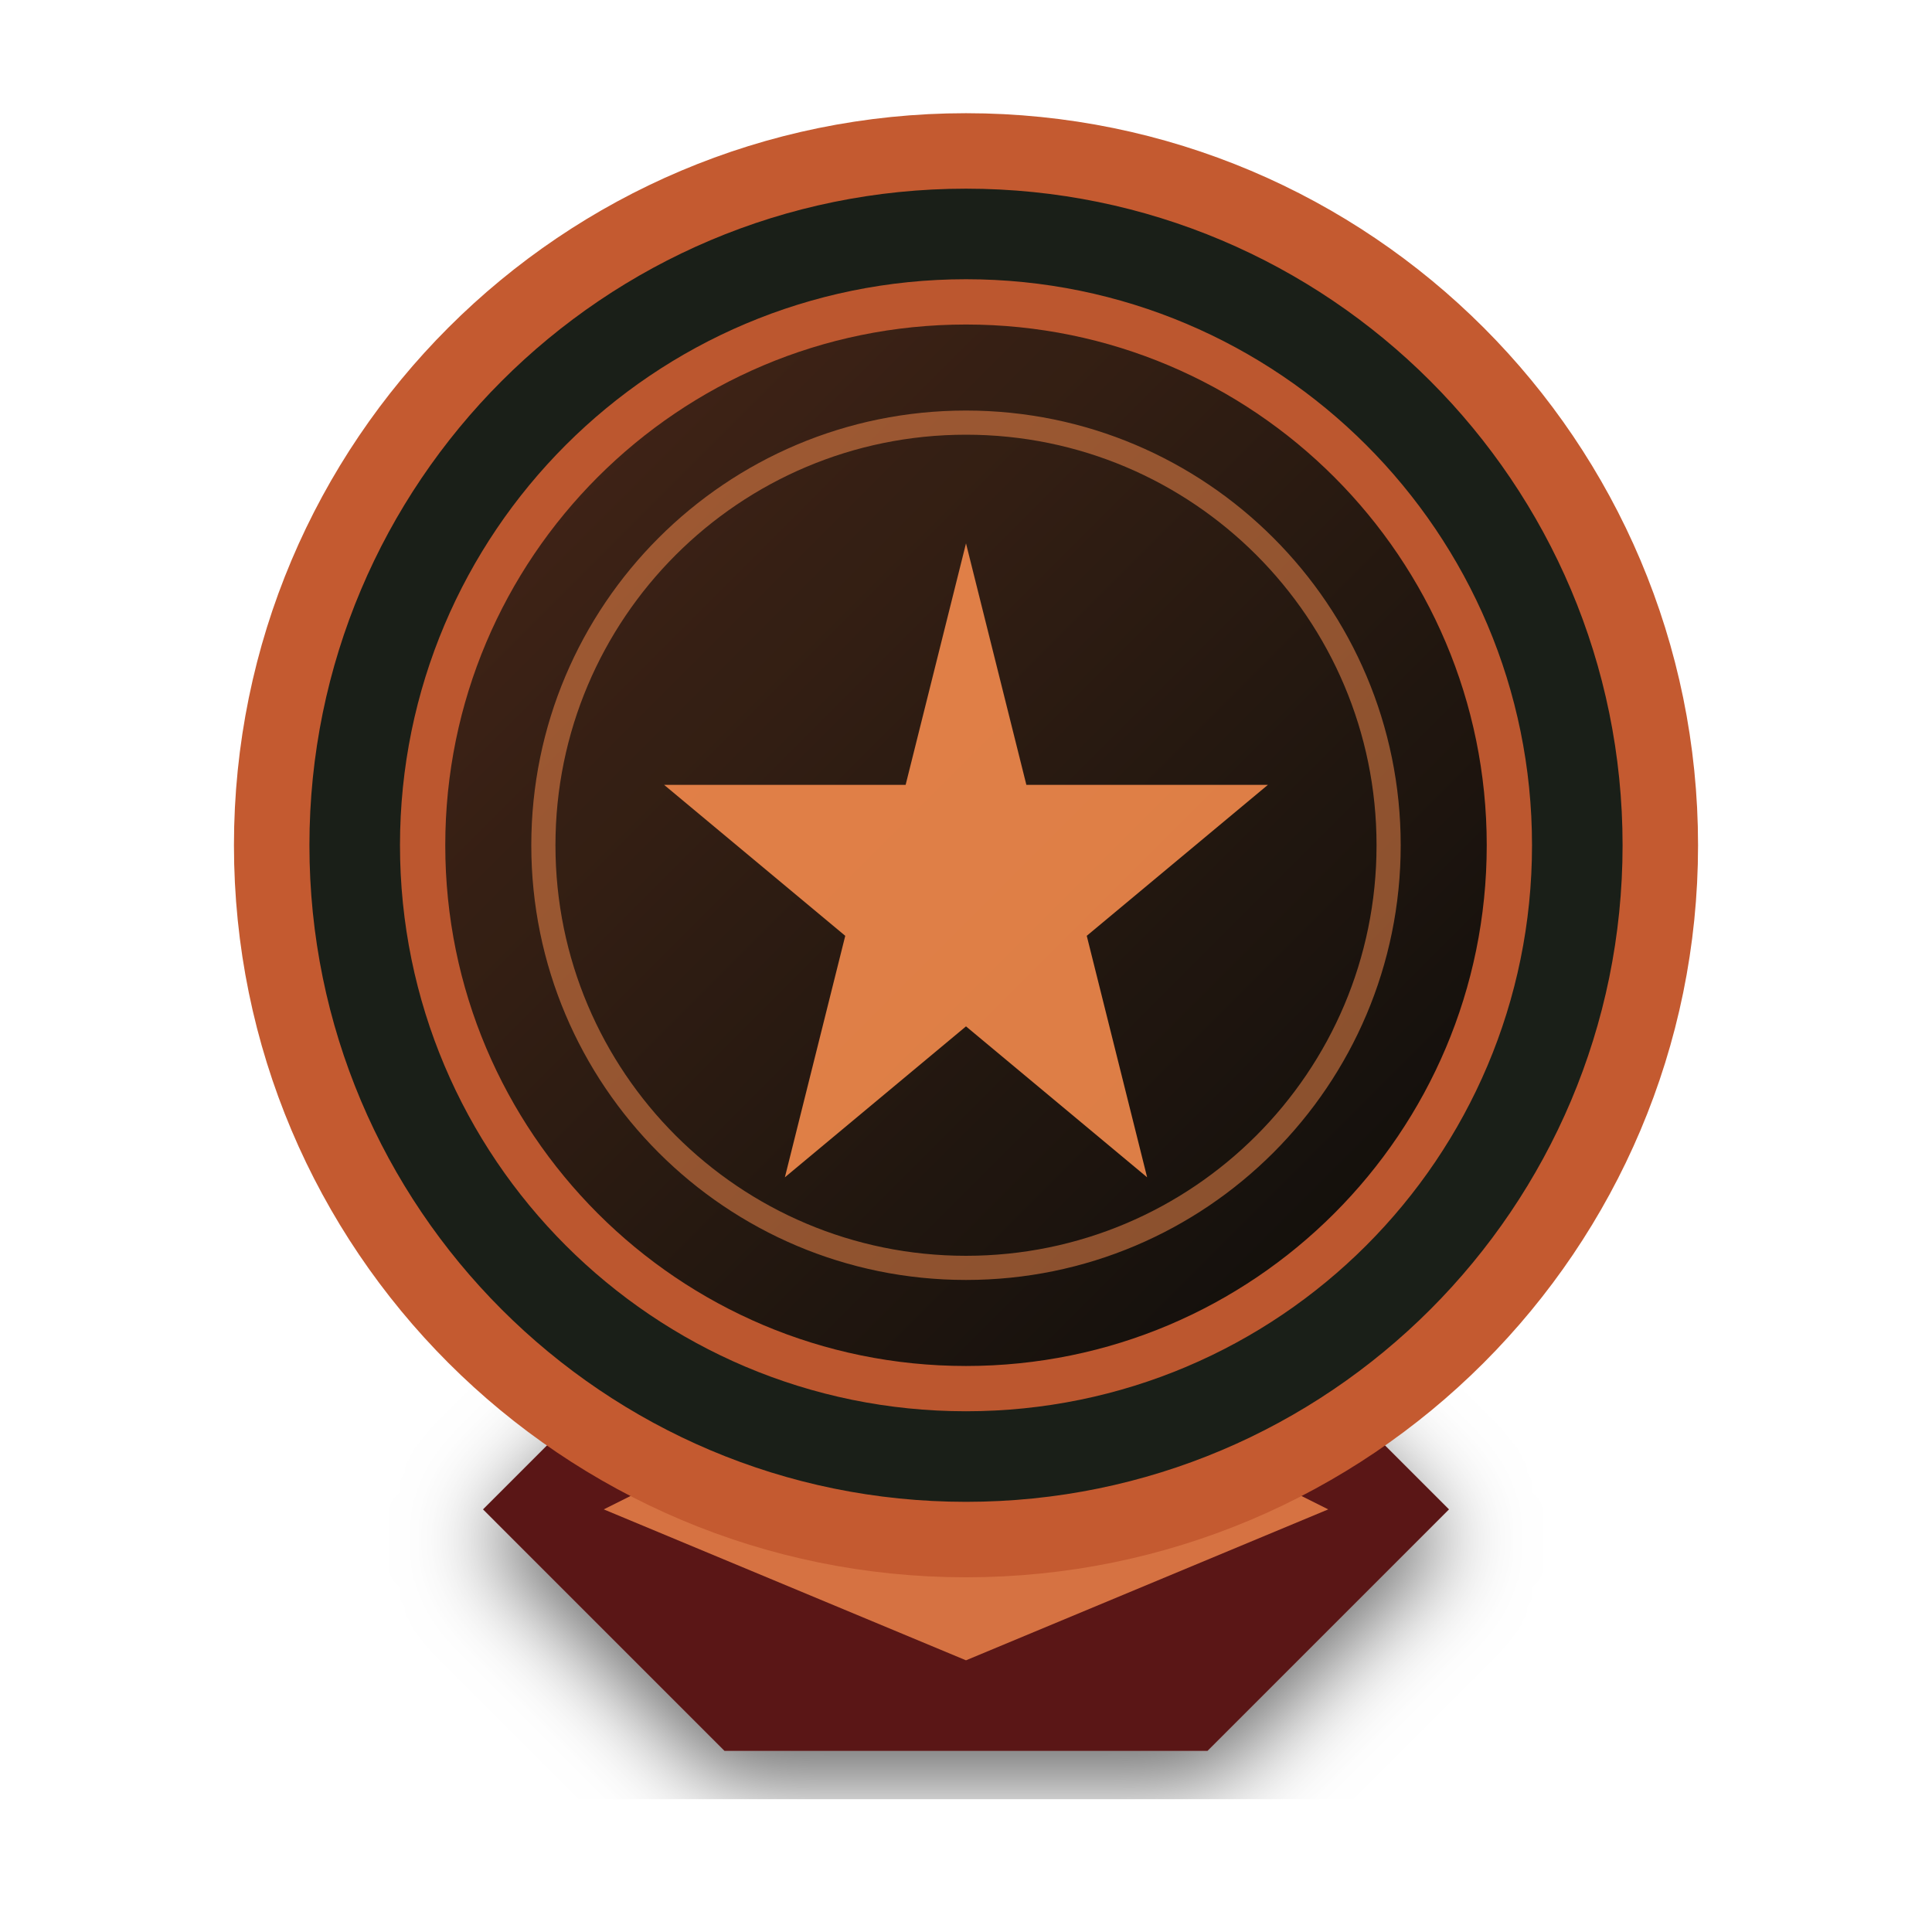
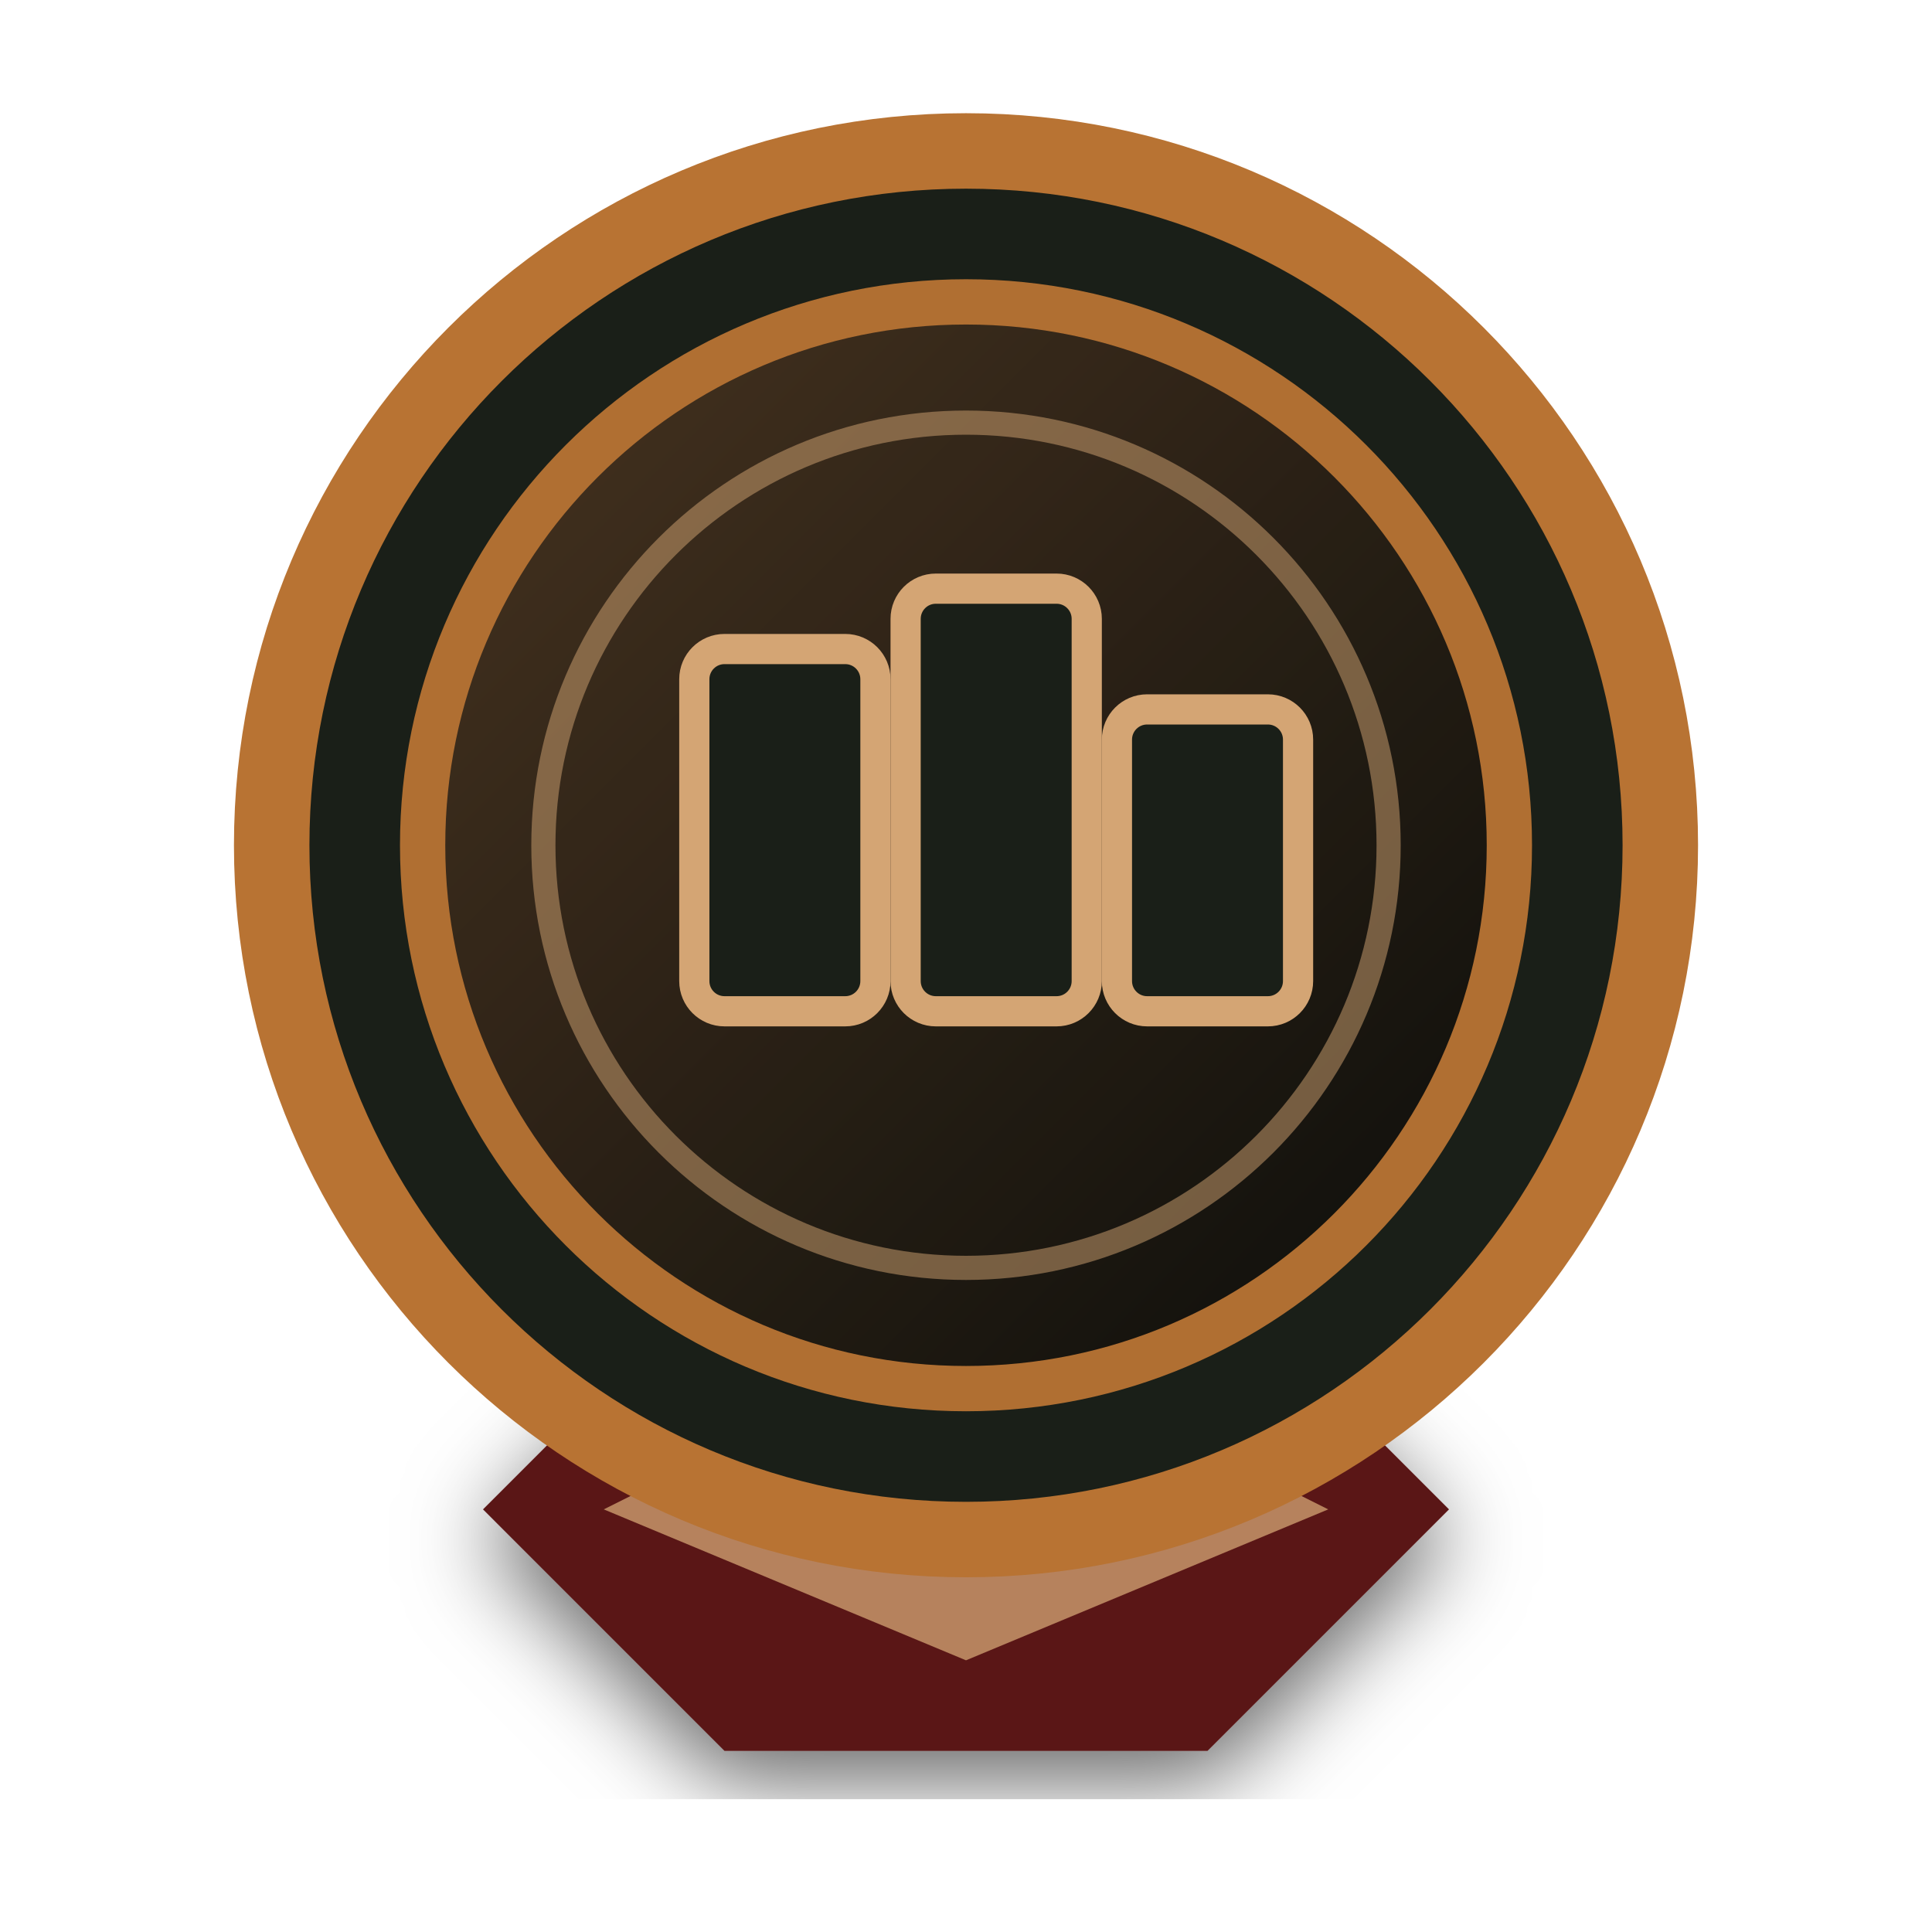
<svg xmlns="http://www.w3.org/2000/svg" viewBox="0 0 64 64" role="img">
  <defs>
-     <linearGradient id="goka50j" x1="0%" y1="0%" x2="100%" y2="100%">
-       <stop offset="0%" stop-color="#4a2818" />
+     <linearGradient id="gbronzebooks" x1="0%" y1="0%" x2="100%" y2="100%">
+       <stop offset="0%" stop-color="#4a3520" />
      <stop offset="100%" stop-color="#0a0c0a" />
    </linearGradient>
-     <filter id="shgoka50j">
+     <filter id="shgbronzebooks">
      <feDropShadow dx="0" dy="1" stdDeviation="1.5" flood-color="#000" flood-opacity="0.6" />
    </filter>
  </defs>
-   <path d="M16 50 L24 42 L40 42 L48 50 L40 58 L24 58 Z" fill="#5a1818" filter="url(#shgoka50j)" />
-   <path d="M20 50 L32 44 L44 50 L32 55 Z" fill="#ff9050" opacity="0.75" />
-   <circle cx="32" cy="28" r="23" fill="#1a1f18" stroke="#c45a30" stroke-width="2.5" />
-   <circle cx="32" cy="28" r="18" fill="url(#goka50j)" stroke="#c45a30" stroke-width="1.5" opacity="0.95" />
-   <circle cx="32" cy="28" r="14" fill="none" stroke="#ff9050" stroke-width="0.8" opacity="0.5" />
-   <path d="M32 18 L34 26 L42 26 L36 31 L38 39 L32 34 L26 39 L28 31 L22 26 L30 26 Z" fill="#ff9050" opacity="0.85" />
+   <path d="M16 50 L24 42 L40 42 L48 50 L40 58 L24 58 Z" fill="#5a1818" filter="url(#shgbronzebooks)" />
+   <path d="M20 50 L32 44 L44 50 L32 55 Z" fill="#d4a574" opacity="0.75" />
+   <circle cx="32" cy="28" r="23" fill="#1a1f18" stroke="#b87333" stroke-width="2.5" />
+   <circle cx="32" cy="28" r="18" fill="url(#gbronzebooks)" stroke="#b87333" stroke-width="1.5" opacity="0.95" />
+   <circle cx="32" cy="28" r="14" fill="none" stroke="#d4a574" stroke-width="0.8" opacity="0.5" />
+   <g transform="translate(32, 27.5)">
+     <rect x="-9" y="-6" width="6" height="12" rx="1" fill="#1a1f18" stroke="#d4a574" stroke-width="1" />
+     <rect x="-2" y="-8" width="6" height="14" rx="1" fill="#1a1f18" stroke="#d4a574" stroke-width="1" />
+     <rect x="5" y="-4" width="6" height="10" rx="1" fill="#1a1f18" stroke="#d4a574" stroke-width="1" />
+   </g>
</svg>
